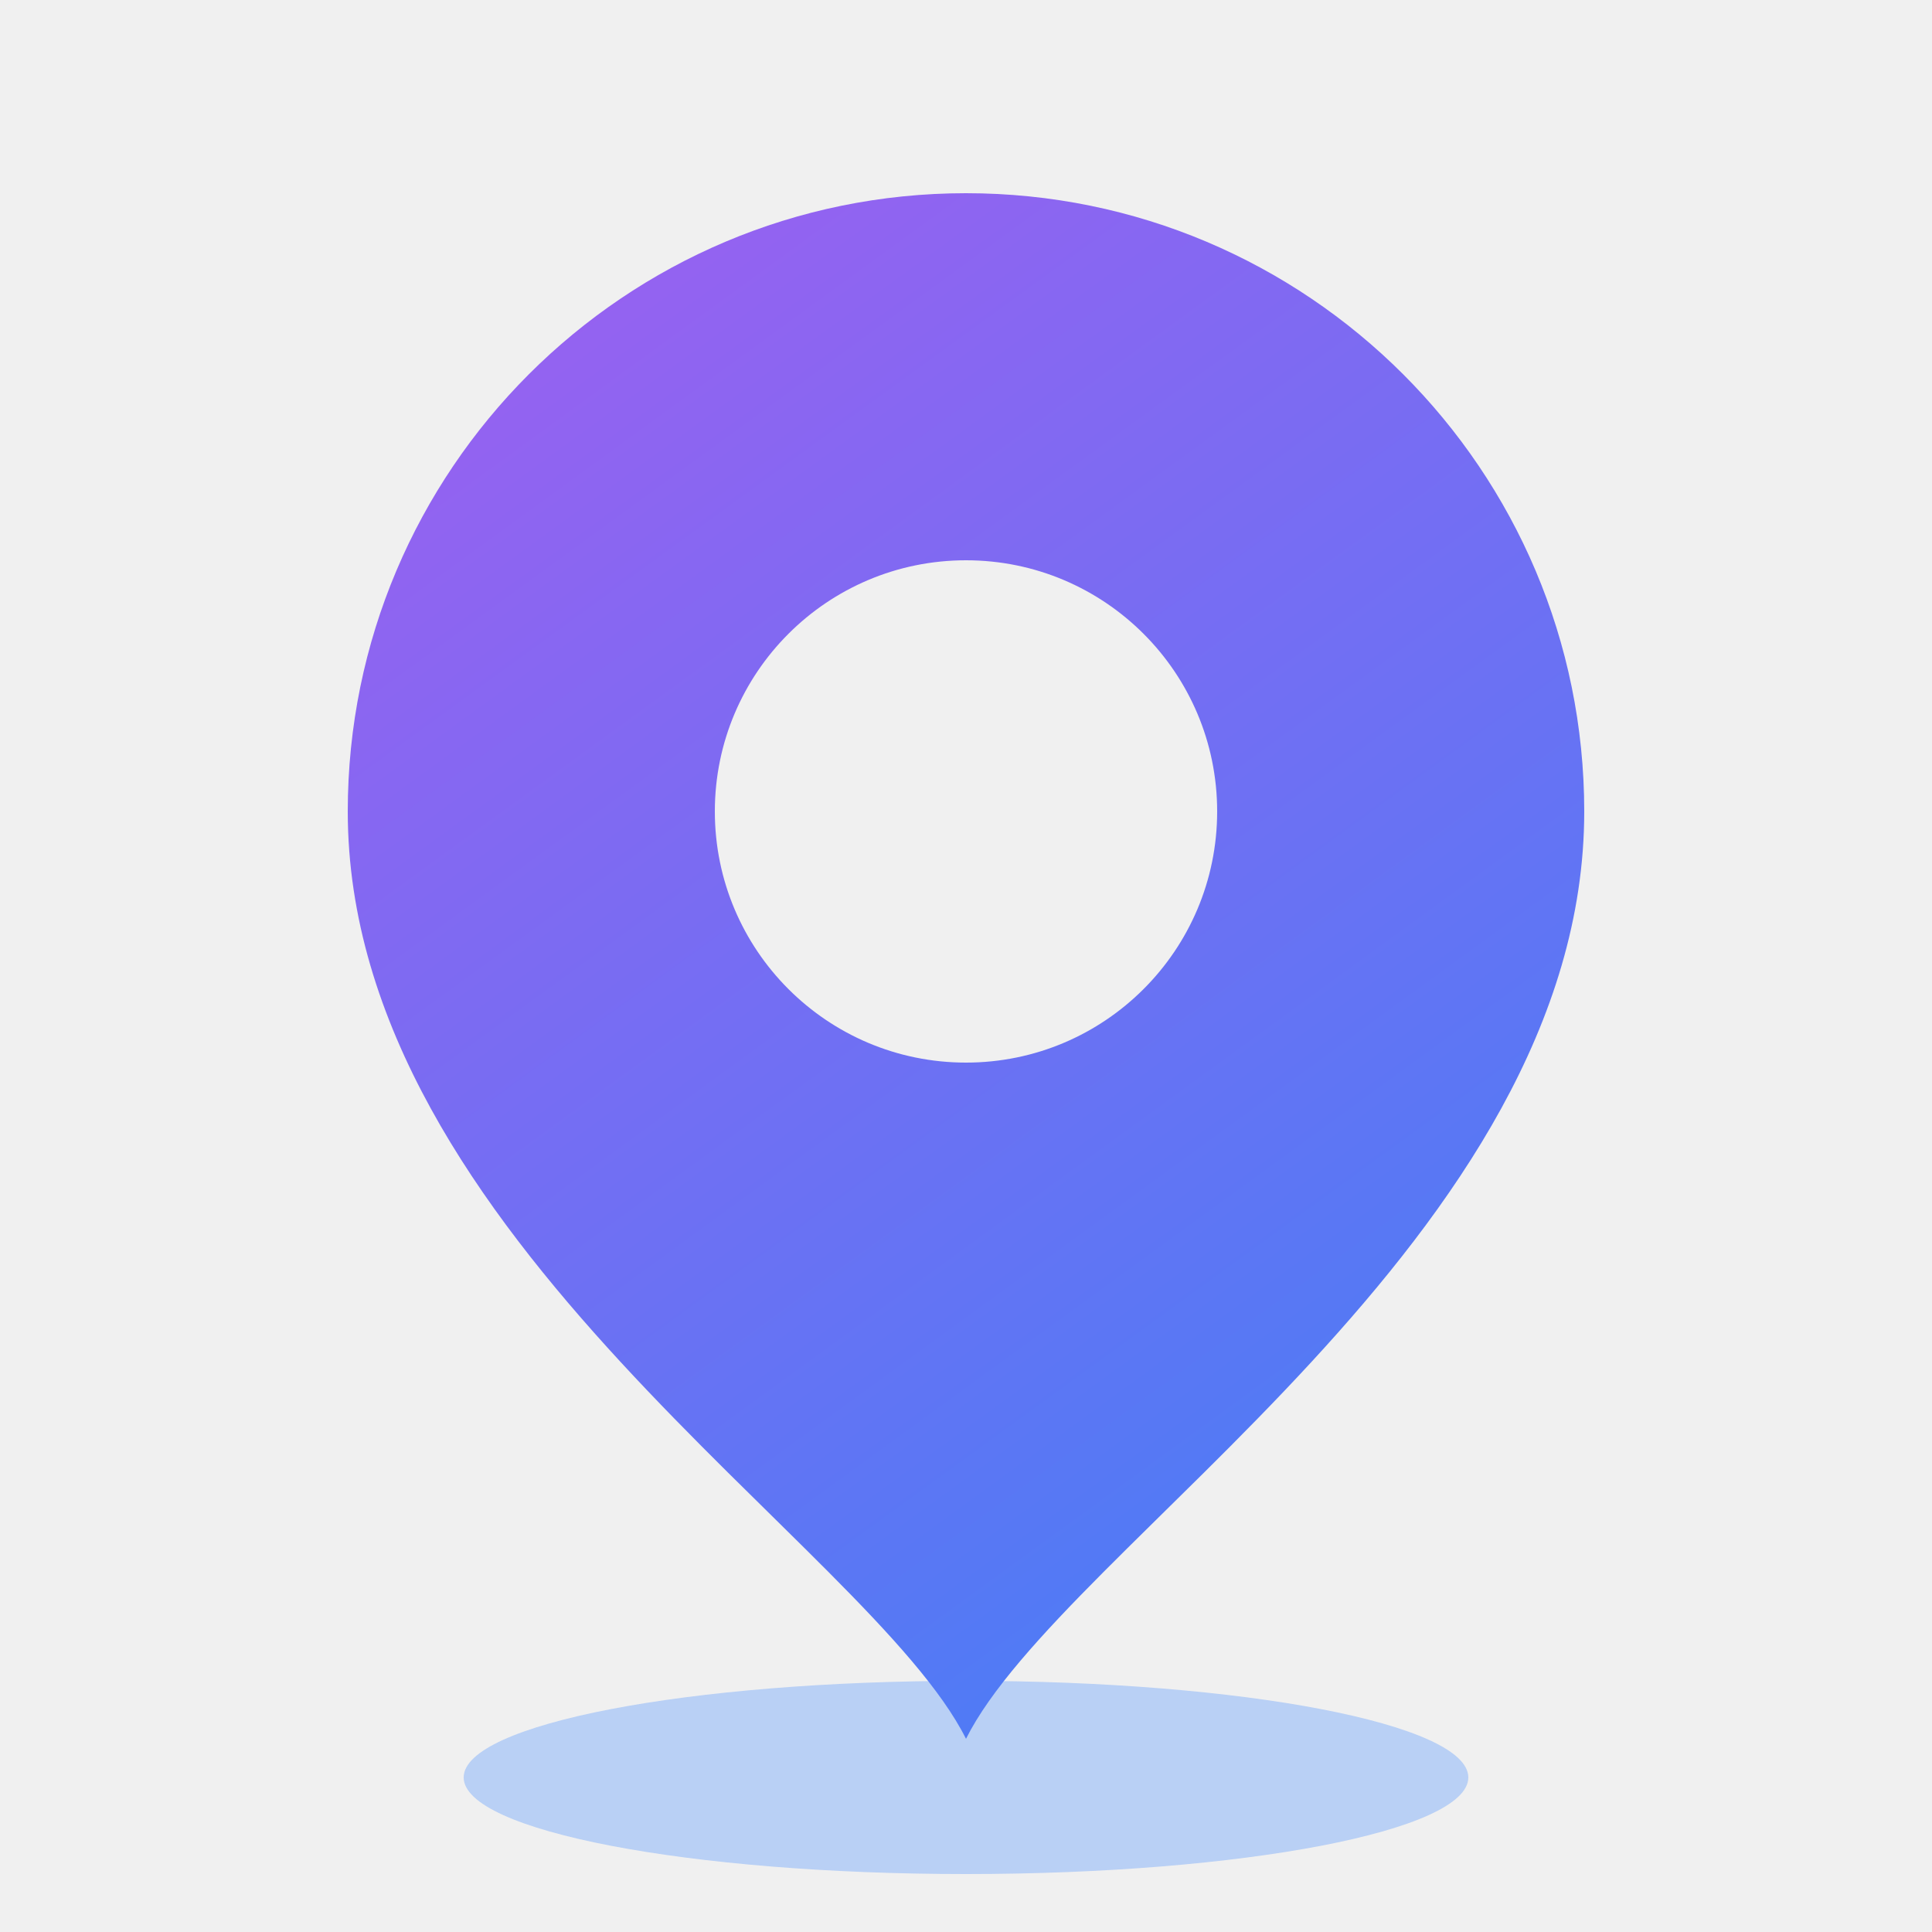
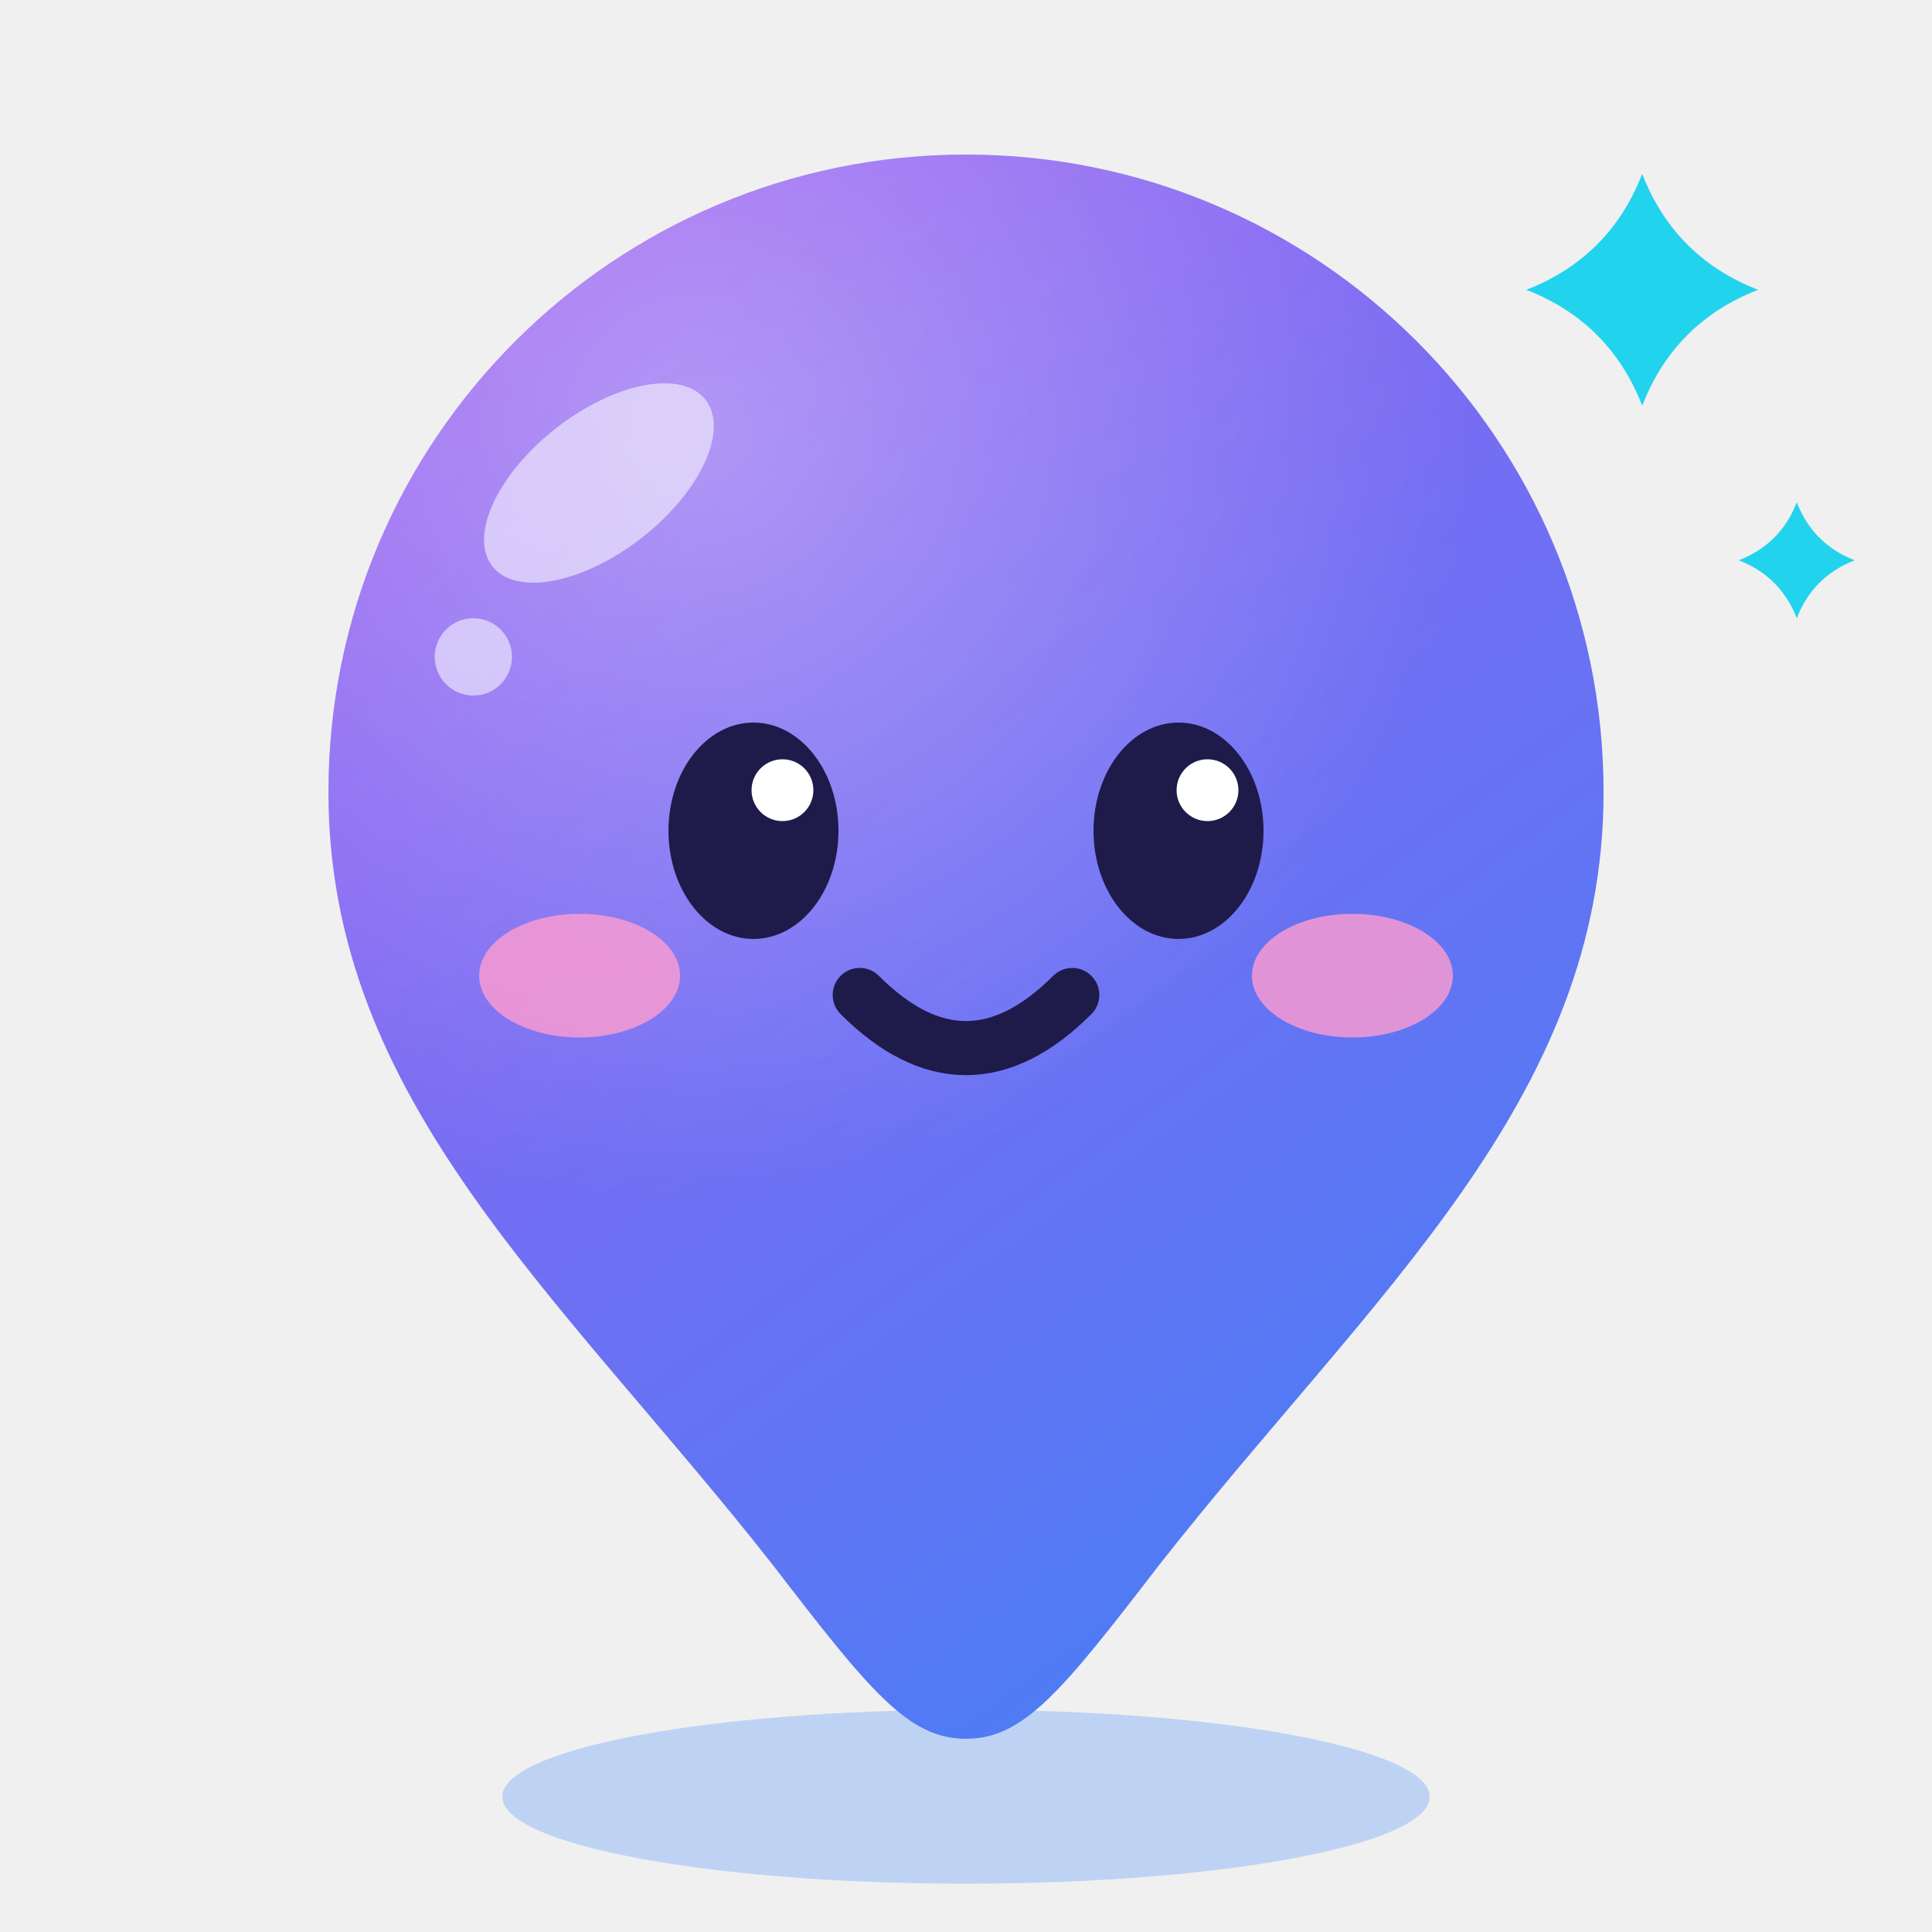
<svg xmlns="http://www.w3.org/2000/svg" viewBox="0 0 100 100">
  <defs>
    <linearGradient id="brand" x1="18" y1="6" x2="82" y2="94" gradientUnits="userSpaceOnUse">
      <stop offset="0" stop-color="#a35df0" />
      <stop offset="1" stop-color="#3b82f6" />
    </linearGradient>
+     <radialGradient id="brand-sheen" cx="36" cy="22" r="40" gradientUnits="userSpaceOnUse">
+       <stop offset="0" stop-color="#ffffff" stop-opacity="0.32" />
+       <stop offset="1" stop-color="#ffffff" stop-opacity="0" />
+     </radialGradient>
  </defs>
-   <ellipse cx="50" cy="92" rx="26" ry="5" fill="#81aff9" opacity="0.5" />
-   <path d="M50 90 C45 80 18 64 18 42 A32 32 0 1 1 82 42 C82 64 55 80 50 90 Z M63 42 A13 13 0 1 0 37 42 A13 13 0 1 0 63 42 Z" fill="url(#brand)" fill-rule="evenodd" />
+   <ellipse cx="50" cy="93" rx="24" ry="4.5" fill="#81aff9" opacity="0.45" />
+   <path d="M50 90 C47 90 45 87.5 40 81 C29 67 17 57 17 41 A33 33 0 1 1 83 41 C83 57 71 67 60 81 C55 87.5 53 90 50 90 Z" fill="url(#brand)" />
+   <path d="M50 90 C47 90 45 87.5 40 81 C29 67 17 57 17 41 A33 33 0 1 1 83 41 C83 57 71 67 60 81 C55 87.5 53 90 50 90 Z" fill="url(#brand-sheen)" />
+   <ellipse cx="31" cy="25" rx="7" ry="3.6" transform="rotate(-38 31 25)" fill="#ffffff" opacity="0.55" />
+   <circle cx="24.5" cy="34" r="2" fill="#ffffff" opacity="0.55" />
+   <ellipse cx="30" cy="50.5" rx="5.2" ry="3.2" fill="#ff9ccf" opacity="0.8" />
+   <ellipse cx="70" cy="50.5" rx="5.2" ry="3.2" fill="#ff9ccf" opacity="0.8" />
+   <path d="M34.6 43 A4.4 5.6 0 1 0 43.4 43 A4.4 5.6 0 1 0 34.6 43 Z M56.6 43 A4.4 5.6 0 1 0 65.4 43 A4.4 5.6 0 1 0 56.6 43 Z" fill="#1e1b4b" />
+   <circle cx="40.5" cy="40.9" r="1.6" fill="#ffffff" />
+   <circle cx="62.5" cy="40.9" r="1.6" fill="#ffffff" />
+   <path d="M44.5 51.5 Q50 57 55.5 51.5" fill="none" stroke="#1e1b4b" stroke-width="2.8" stroke-linecap="round" />
+   <path d="M85 9 Q86.68 13.32 91 15 Q86.68 16.68 85 21 Q83.32 16.68 79 15 Q83.32 13.32 85 9 Z" fill="#22d3ee" />
+   <path d="M93 26 Q93.84 28.16 96 29 Q93.84 29.84 93 32 Q92.16 29.84 90 29 Q92.16 28.16 93 26 Z" fill="#22d3ee" />
</svg>
